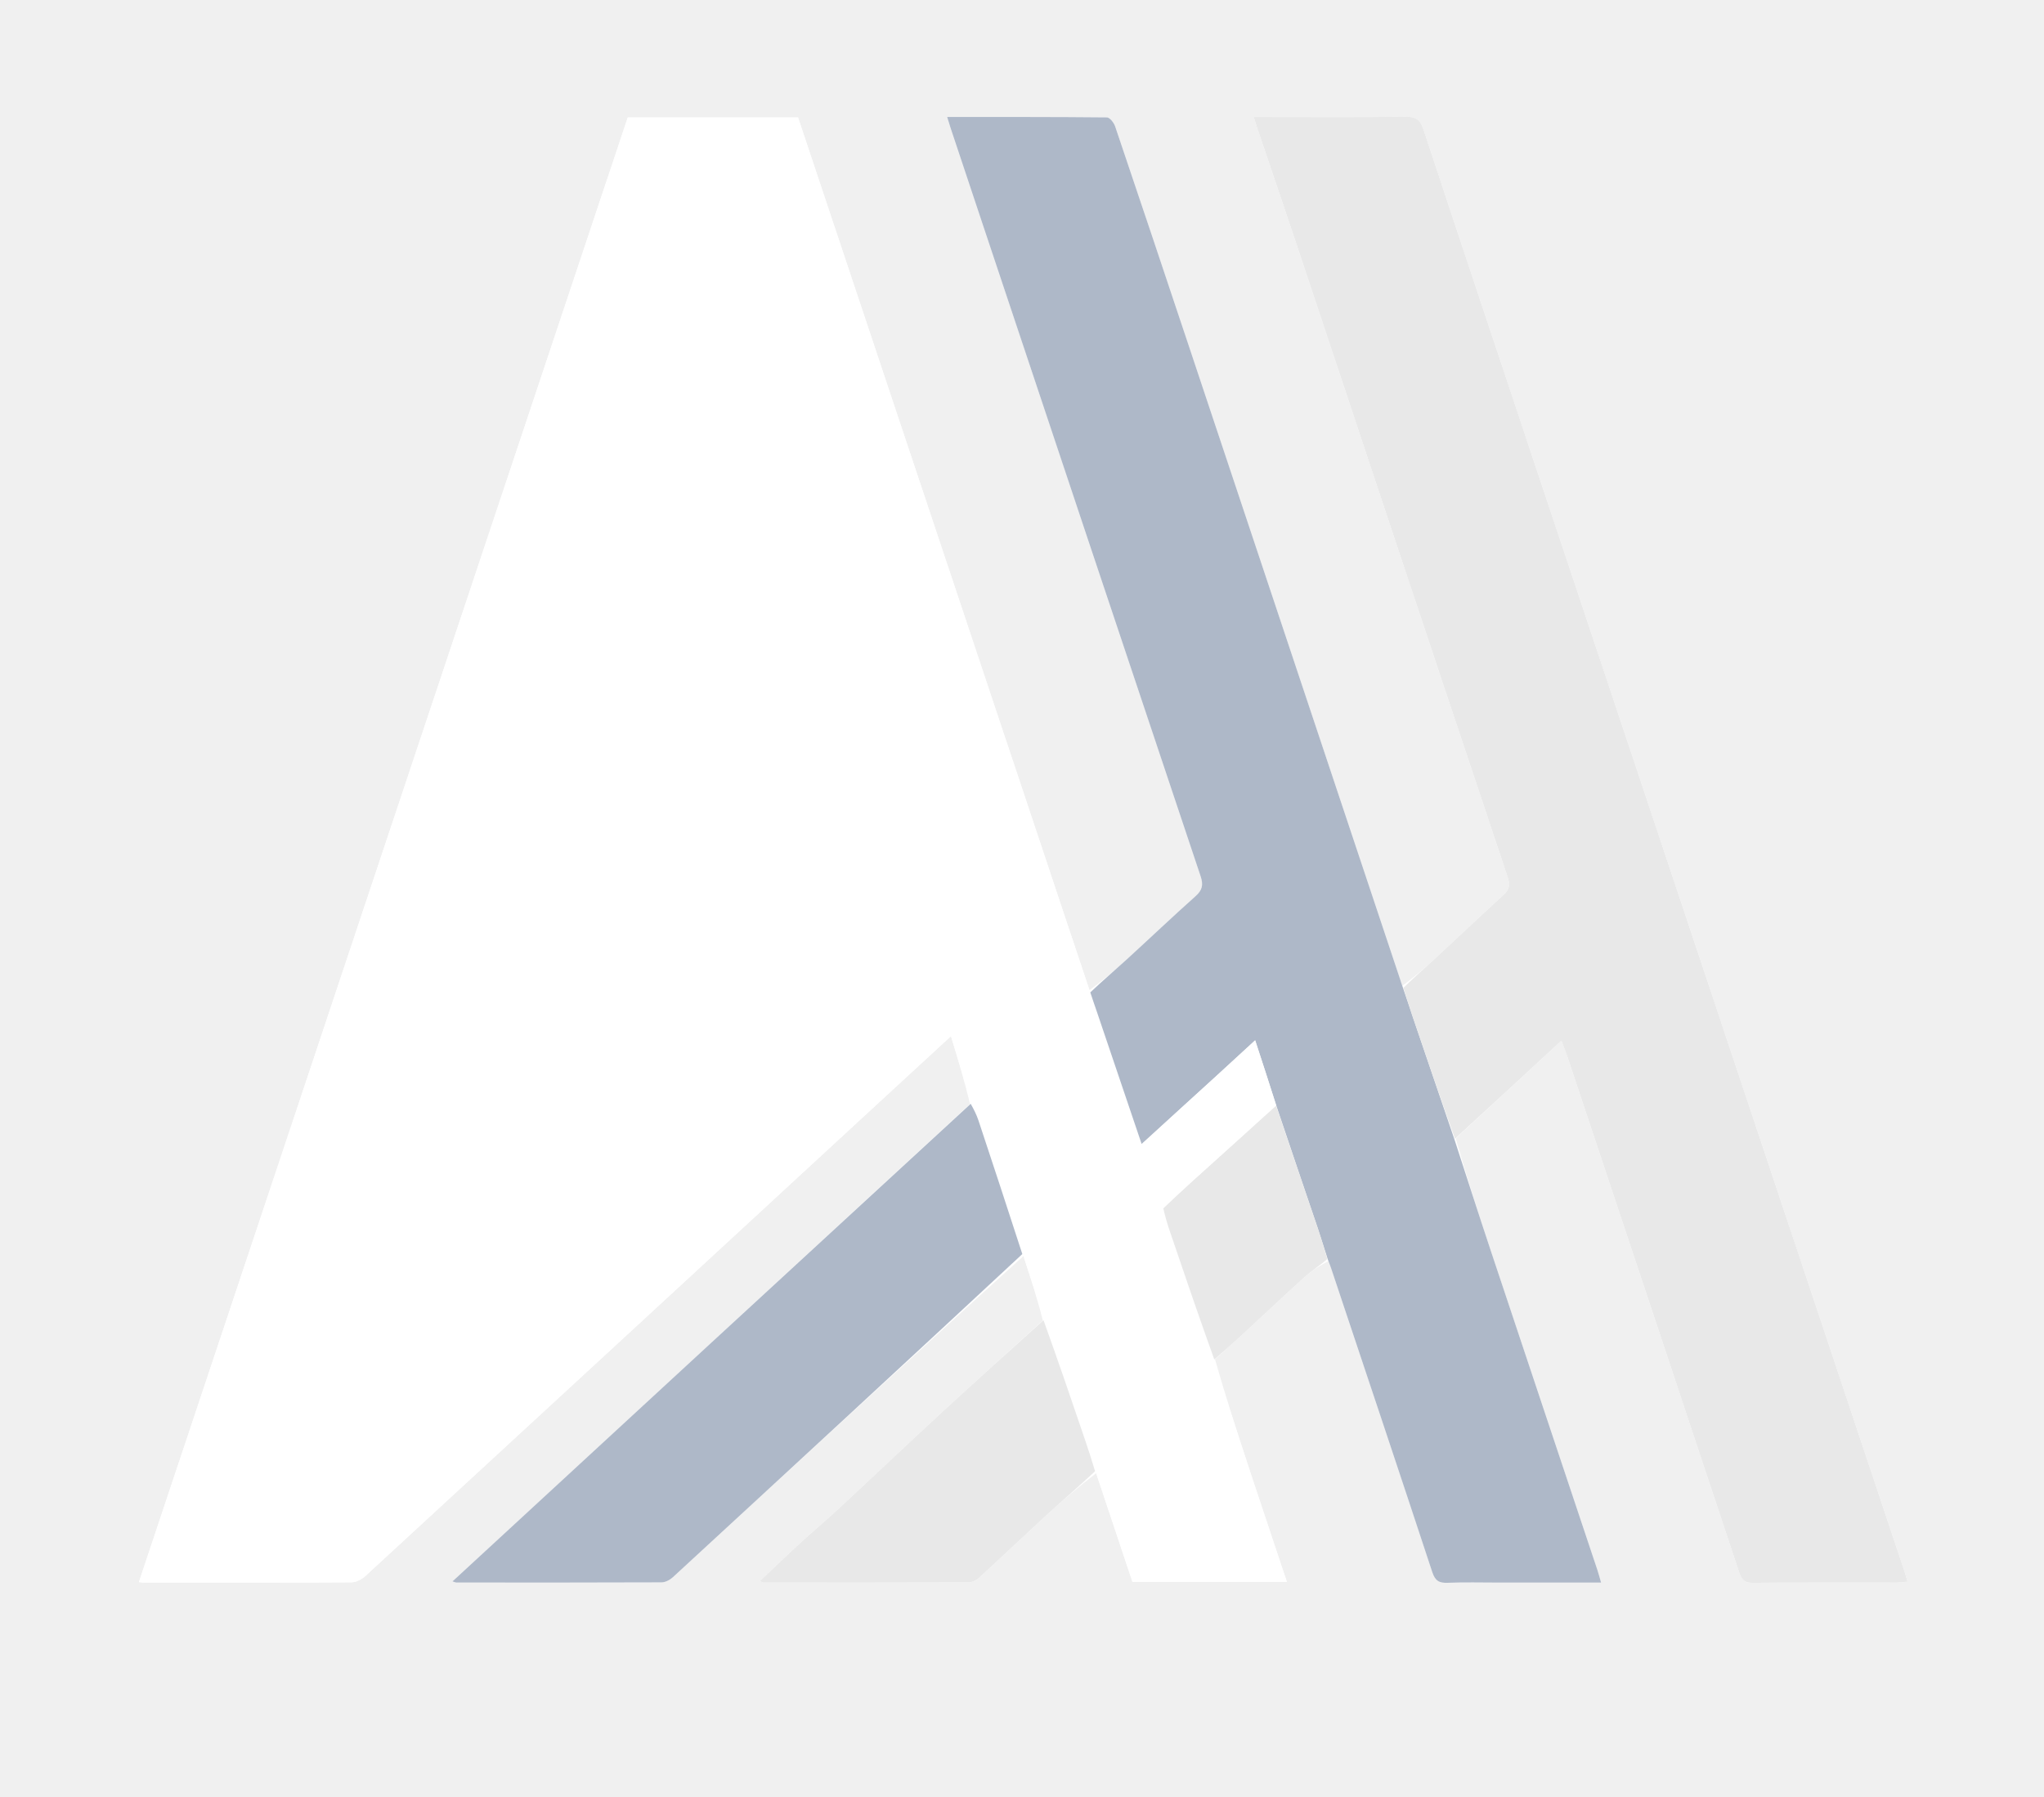
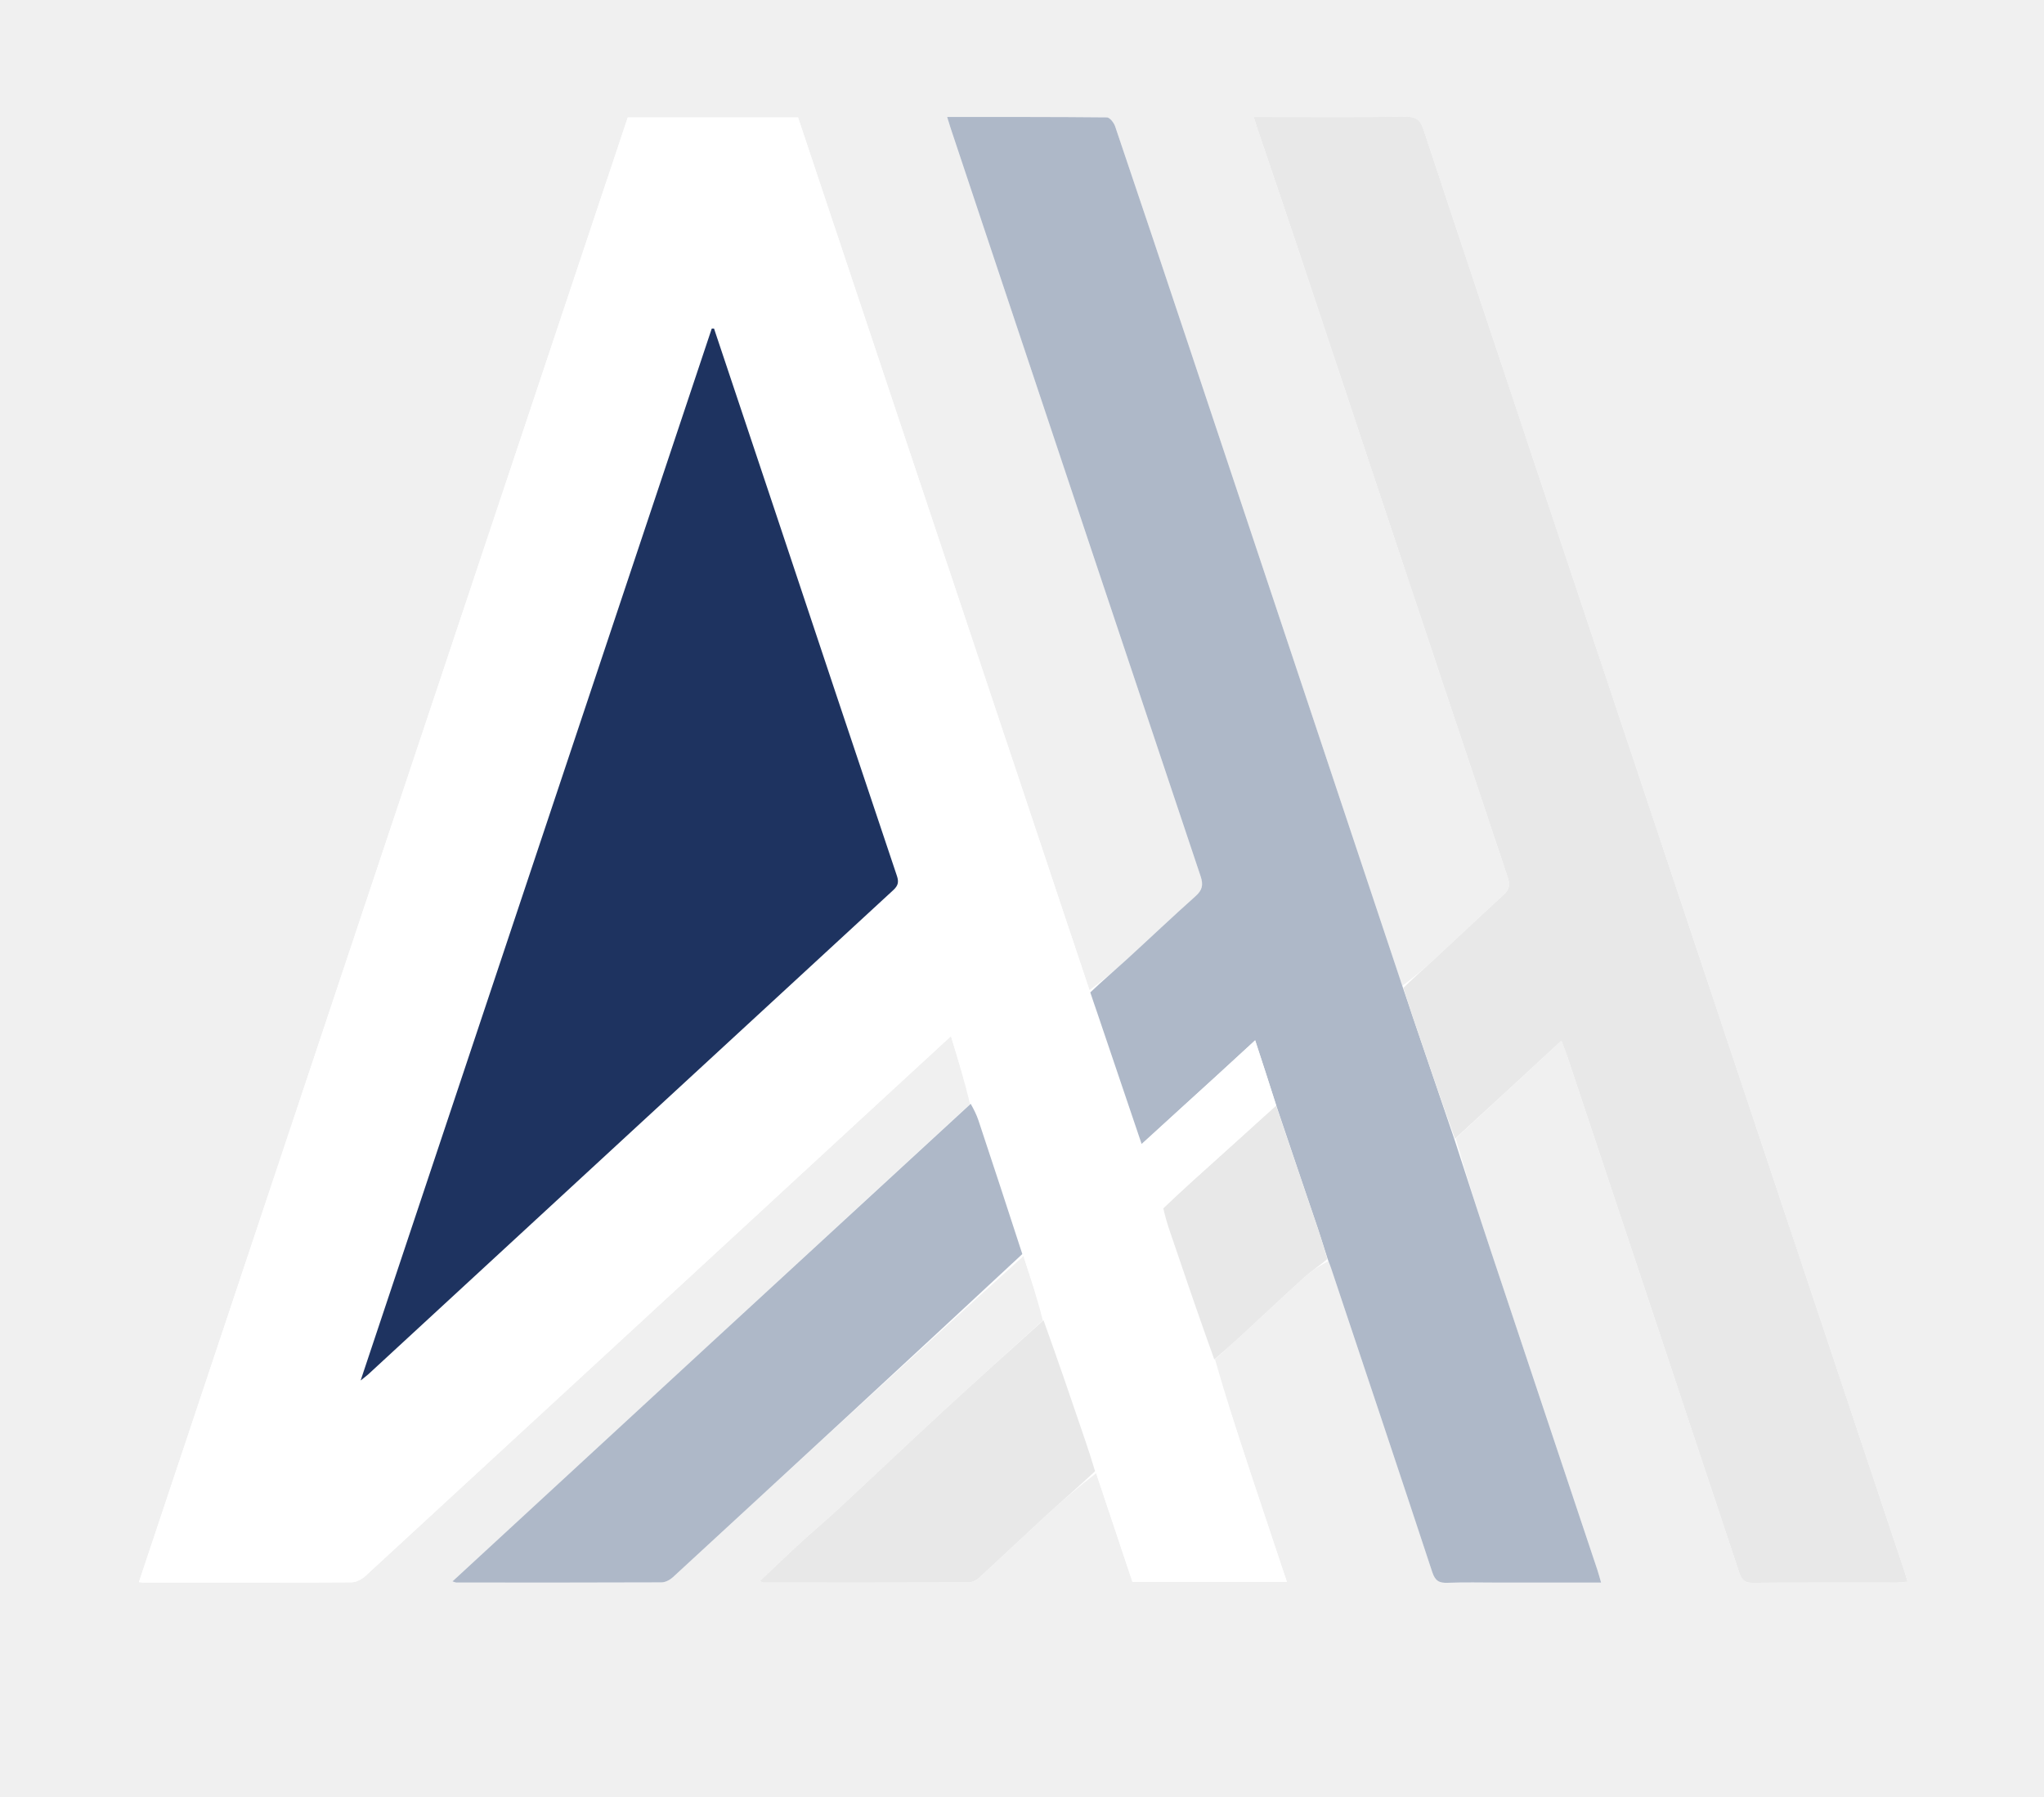
<svg xmlns="http://www.w3.org/2000/svg" version="1.1" id="Layer_1" x="0px" y="0px" width="100%" viewBox="0 0 926 814" enable-background="new 0 0 926 814" xml:space="preserve">
  <path fill="#FFFFFF" opacity="1" stroke="none" d=" M635.186,446.674   C634.908,445.718 634.663,444.751 634.349,443.808   C602.396,348.014 570.445,252.219 538.476,156.43   C527.435,123.349 516.379,90.272 505.189,57.24   C504.632,55.596 502.75,53.195 501.465,53.182   C477.483,52.938 453.498,53.003 429.097,53.003   C429.694,54.928 430.148,56.492 430.662,58.036   C435.288,71.937 439.921,85.837 444.561,99.734   C477.652,198.84 510.722,297.954 543.93,397.022   C545.242,400.937 544.678,403.285 541.619,406.015   C531.055,415.444 520.796,425.215 510.339,434.766   C504.949,439.689 499.388,444.423 493.565,448.564   C449.561,316.789 405.556,185.015 361.544,53.219   C335.754,53.219 309.982,53.219 284.397,53.219   C210.538,274.514 136.764,495.554 62.929,716.778   C64.021,716.878 64.674,716.991 65.327,716.991   C96.654,717.001 127.982,717.059 159.309,716.871   C161.444,716.858 163.984,715.439 165.638,713.916   C243.594,642.129 321.471,570.258 399.361,498.399   C409.626,488.93 419.909,479.48 430.822,469.433   C434.05,480.09 437.063,490.036 439.429,500.197   C361.389,572.186 283.349,644.175 204.994,716.454   C206.093,716.801 206.388,716.975 206.682,716.975   C237.677,716.992 268.671,717.033 299.665,716.9   C301.397,716.892 303.474,715.819 304.799,714.599   C357.626,665.954 410.384,617.235 463.708,569.04   C466.822,578.689 469.936,588.338 472.434,598.262   C457.202,612.102 441.889,625.854 426.761,639.807   C411.01,654.334 395.472,669.093 379.77,683.673   C374.181,688.863 368.315,693.753 362.698,698.914   C356.54,704.571 350.525,710.383 344.221,716.342   C345.217,716.752 345.501,716.971 345.784,716.971   C376.765,716.991 407.746,717.025 438.726,716.911   C440.337,716.905 442.281,715.999 443.498,714.886   C453.788,705.465 463.88,695.826 474.165,686.4   C481.375,679.793 488.796,673.416 496.625,667.454   C502.131,683.958 507.637,700.462 513.051,716.691   C536.604,716.691 559.635,716.691 583.004,716.691   C577.412,699.938 571.903,683.581 566.495,667.192   C560.877,650.164 555.356,633.105 550.442,615.802   C554.634,612.032 558.866,608.306 563.009,604.484   C572.4,595.82 581.671,587.026 591.154,578.466   C594.297,575.628 597.94,573.344 601.847,571.322   C602.245,572.415 602.669,573.499 603.038,574.601   C618.355,620.463 633.736,666.304 648.859,712.23   C650.178,716.236 651.973,717.244 655.872,717.09   C663.52,716.786 671.188,717.001 678.848,717.001   C694.152,717.001 709.456,717.001 725.344,717.001   C724.714,714.828 724.276,713.097 723.713,711.408   C707.61,663.175 691.464,614.957 675.398,566.712   C669.784,549.852 664.362,532.928 659.481,515.761   C675.27,501.156 691.058,486.551 707.37,471.461   C708.439,474.292 709.258,476.252 709.928,478.261   C735.952,556.301 761.98,634.341 787.914,712.411   C788.999,715.679 790.277,717.146 794.081,717.107   C815.74,716.886 837.402,717.008 859.063,716.984   C860.615,716.982 862.167,716.75 864.214,716.585   C863.467,714.185 862.964,712.461 862.396,710.759   C807.202,545.406 751.998,380.056 696.807,214.702   C679.445,162.685 662.068,110.674 644.864,58.605   C643.417,54.225 641.393,52.809 636.733,52.873   C615.743,53.164 594.746,53 573.751,53   C572.016,53 570.28,53 567.969,53   C568.745,55.434 569.216,56.995 569.738,58.539   C575.487,75.535 581.302,92.509 586.988,109.526   C598.413,143.717 609.755,177.936 621.157,212.134   C641.761,273.929 662.361,335.724 683.064,397.485   C684.172,400.79 683.804,403.007 681.196,405.389   C670.891,414.801 660.774,424.42 650.528,433.898   C645.658,438.403 640.653,442.764 635.186,446.674  z" />
  <path fill="#FFFFFF" opacity="1" stroke="none" d=" M549.792,616.06   C555.356,633.105 560.877,650.164 566.495,667.192   C571.903,683.581 577.412,699.938 583.004,716.691   C559.635,716.691 536.604,716.691 513.051,716.691   C507.637,700.462 502.131,683.958 496.361,666.808   C494.709,661.911 493.364,657.646 491.926,653.413   C485.649,634.932 479.345,616.461 473.051,597.987   C469.936,588.338 466.822,578.689 463.422,568.411   C456.532,547.747 449.951,527.704 443.296,507.686   C442.42,505.052 441.159,502.546 440.076,499.981   C437.063,490.036 434.05,480.09 430.822,469.433   C419.909,479.48 409.626,488.93 399.361,498.399   C321.471,570.258 243.594,642.129 165.638,713.916   C163.984,715.439 161.444,716.858 159.309,716.871   C127.982,717.059 96.654,717.001 65.327,716.991   C64.674,716.991 64.021,716.878 62.929,716.778   C136.764,495.554 210.538,274.514 284.397,53.219   C309.982,53.219 335.754,53.219 361.544,53.219   C405.556,185.015 449.561,316.789 493.771,449.266   C494.964,452.784 495.976,455.592 496.933,458.418   C503.691,478.363 510.437,498.311 517.18,518.618   C520.405,528.463 523.638,537.948 526.863,547.8   C527.925,551.485 528.951,554.819 530.072,558.12   C536.633,577.437 543.216,596.747 549.792,616.06  M350.885,230.695   C341.748,203.41 332.611,176.124 323.474,148.839   C323.13,148.848 322.787,148.857 322.443,148.866   C269.552,307.334 216.66,465.801 163.378,625.438   C165.227,623.946 166.113,623.311 166.907,622.578   C246.151,549.47 325.379,476.345 404.668,403.285   C406.827,401.295 407.292,399.688 406.338,396.846   C387.833,341.747 369.45,286.606 350.885,230.695  z" />
  <path fill="#AEB8C8" opacity="1" stroke="none" d=" M517.187,518.259   C510.437,498.311 503.691,478.363 496.933,458.418   C495.976,455.592 494.964,452.784 493.941,449.605   C499.388,444.423 504.949,439.689 510.339,434.766   C520.796,425.215 531.055,415.444 541.619,406.015   C544.678,403.285 545.242,400.937 543.93,397.022   C510.722,297.954 477.652,198.84 444.561,99.734   C439.921,85.837 435.288,71.937 430.662,58.036   C430.148,56.492 429.694,54.928 429.097,53.003   C453.498,53.003 477.483,52.938 501.465,53.182   C502.75,53.195 504.632,55.596 505.189,57.24   C516.379,90.272 527.435,123.349 538.476,156.43   C570.445,252.219 602.396,348.014 634.349,443.808   C634.663,444.751 634.908,445.718 635.518,447.306   C637.235,452.182 638.579,456.441 640.014,460.669   C646.279,479.129 652.57,497.579 658.852,516.034   C664.362,532.928 669.784,549.852 675.398,566.712   C691.464,614.957 707.61,663.175 723.713,711.408   C724.276,713.097 724.714,714.828 725.344,717.001   C709.456,717.001 694.152,717.001 678.848,717.001   C671.188,717.001 663.52,716.786 655.872,717.09   C651.973,717.244 650.178,716.236 648.859,712.23   C633.736,666.304 618.355,620.463 603.038,574.601   C602.669,573.499 602.245,572.415 601.57,570.673   C599.849,565.453 598.484,560.856 596.947,556.318   C590.698,537.856 584.395,519.413 578.096,500.574   C575.001,490.782 571.923,481.38 568.627,471.312   C562.4,477.037 556.802,482.22 551.164,487.358   C539.85,497.671 528.514,507.96 517.187,518.259  z" />
  <path fill="#E8E8E8" opacity="1" stroke="none" d=" M659.167,515.897   C652.57,497.579 646.279,479.129 640.014,460.669   C638.579,456.441 637.235,452.182 635.779,447.563   C640.653,442.764 645.658,438.403 650.528,433.898   C660.774,424.42 670.891,414.801 681.196,405.389   C683.804,403.007 684.172,400.79 683.064,397.485   C662.361,335.724 641.761,273.929 621.157,212.134   C609.755,177.936 598.413,143.717 586.988,109.526   C581.302,92.509 575.487,75.535 569.738,58.539   C569.216,56.995 568.745,55.434 567.969,53   C570.28,53 572.016,53 573.751,53   C594.746,53 615.743,53.164 636.733,52.873   C641.393,52.809 643.417,54.225 644.864,58.605   C662.068,110.674 679.445,162.685 696.807,214.702   C751.998,380.056 807.202,545.406 862.396,710.759   C862.964,712.461 863.467,714.185 864.214,716.585   C862.167,716.75 860.615,716.982 859.063,716.984   C837.402,717.008 815.74,716.886 794.081,717.107   C790.277,717.146 788.999,715.679 787.914,712.411   C761.98,634.341 735.952,556.301 709.928,478.261   C709.258,476.252 708.439,474.292 707.37,471.461   C691.058,486.551 675.27,501.156 659.167,515.897  z" />
  <path fill="#AEB8C8" opacity="1" stroke="none" d=" M439.753,500.089   C441.159,502.546 442.42,505.052 443.296,507.686   C449.951,527.704 456.532,547.747 463.143,568.154   C410.384,617.235 357.626,665.954 304.799,714.599   C303.474,715.819 301.397,716.892 299.665,716.9   C268.671,717.033 237.677,716.992 206.682,716.975   C206.388,716.975 206.093,716.801 204.994,716.454   C283.349,644.175 361.389,572.186 439.753,500.089  z" />
  <path fill="#E8E8E8" opacity="1" stroke="none" d=" M472.742,598.124   C479.345,616.461 485.649,634.932 491.926,653.413   C493.364,657.646 494.709,661.911 496.109,666.549   C488.796,673.416 481.375,679.793 474.165,686.4   C463.88,695.826 453.788,705.465 443.498,714.886   C442.281,715.999 440.337,716.905 438.726,716.911   C407.746,717.025 376.765,716.991 345.784,716.971   C345.501,716.971 345.217,716.752 344.221,716.342   C350.525,710.383 356.54,704.571 362.698,698.914   C368.315,693.753 374.181,688.863 379.77,683.673   C395.472,669.093 411.01,654.334 426.761,639.807   C441.889,625.854 457.202,612.102 472.742,598.124  z" />
  <path fill="#E8E8E8" opacity="1" stroke="none" d=" M578.112,500.962   C584.395,519.413 590.698,537.856 596.947,556.318   C598.484,560.856 599.849,565.453 601.324,570.414   C597.94,573.344 594.297,575.628 591.154,578.466   C581.671,587.026 572.4,595.82 563.009,604.484   C558.866,608.306 554.634,612.032 550.117,615.931   C543.216,596.747 536.633,577.437 530.072,558.12   C528.951,554.819 527.925,551.485 527.013,547.47   C535.544,539.253 543.922,531.737 552.291,524.21   C560.903,516.466 569.505,508.712 578.112,500.962  z" />
-   <path fill="#FFFFFF" opacity="1" stroke="none" d=" M350.963,231.085   C369.45,286.606 387.833,341.747 406.338,396.846   C407.292,399.688 406.827,401.295 404.668,403.285   C325.379,476.345 246.151,549.47 166.907,622.578   C166.113,623.311 165.227,623.946 163.378,625.438   C216.66,465.801 269.552,307.334 322.443,148.866   C322.787,148.857 323.13,148.848 323.474,148.839   C332.611,176.124 341.748,203.41 350.963,231.085  z" />
+   <path fill="#1E3360" opacity="1" stroke="none" d=" M350.963,231.085   C369.45,286.606 387.833,341.747 406.338,396.846   C407.292,399.688 406.827,401.295 404.668,403.285   C325.379,476.345 246.151,549.47 166.907,622.578   C166.113,623.311 165.227,623.946 163.378,625.438   C216.66,465.801 269.552,307.334 322.443,148.866   C322.787,148.857 323.13,148.848 323.474,148.839   C332.611,176.124 341.748,203.41 350.963,231.085  z" />
  <path fill="#FFFFFF" opacity="1" stroke="none" d=" M578.096,500.574   C569.505,508.712 560.903,516.466 552.291,524.21   C543.922,531.737 535.544,539.253 527.02,547.104   C523.638,537.948 520.405,528.463 517.18,518.618   C528.514,507.96 539.85,497.671 551.164,487.358   C556.802,482.22 562.4,477.037 568.627,471.312   C571.923,481.38 575.001,490.782 578.096,500.574  z" />
</svg>
